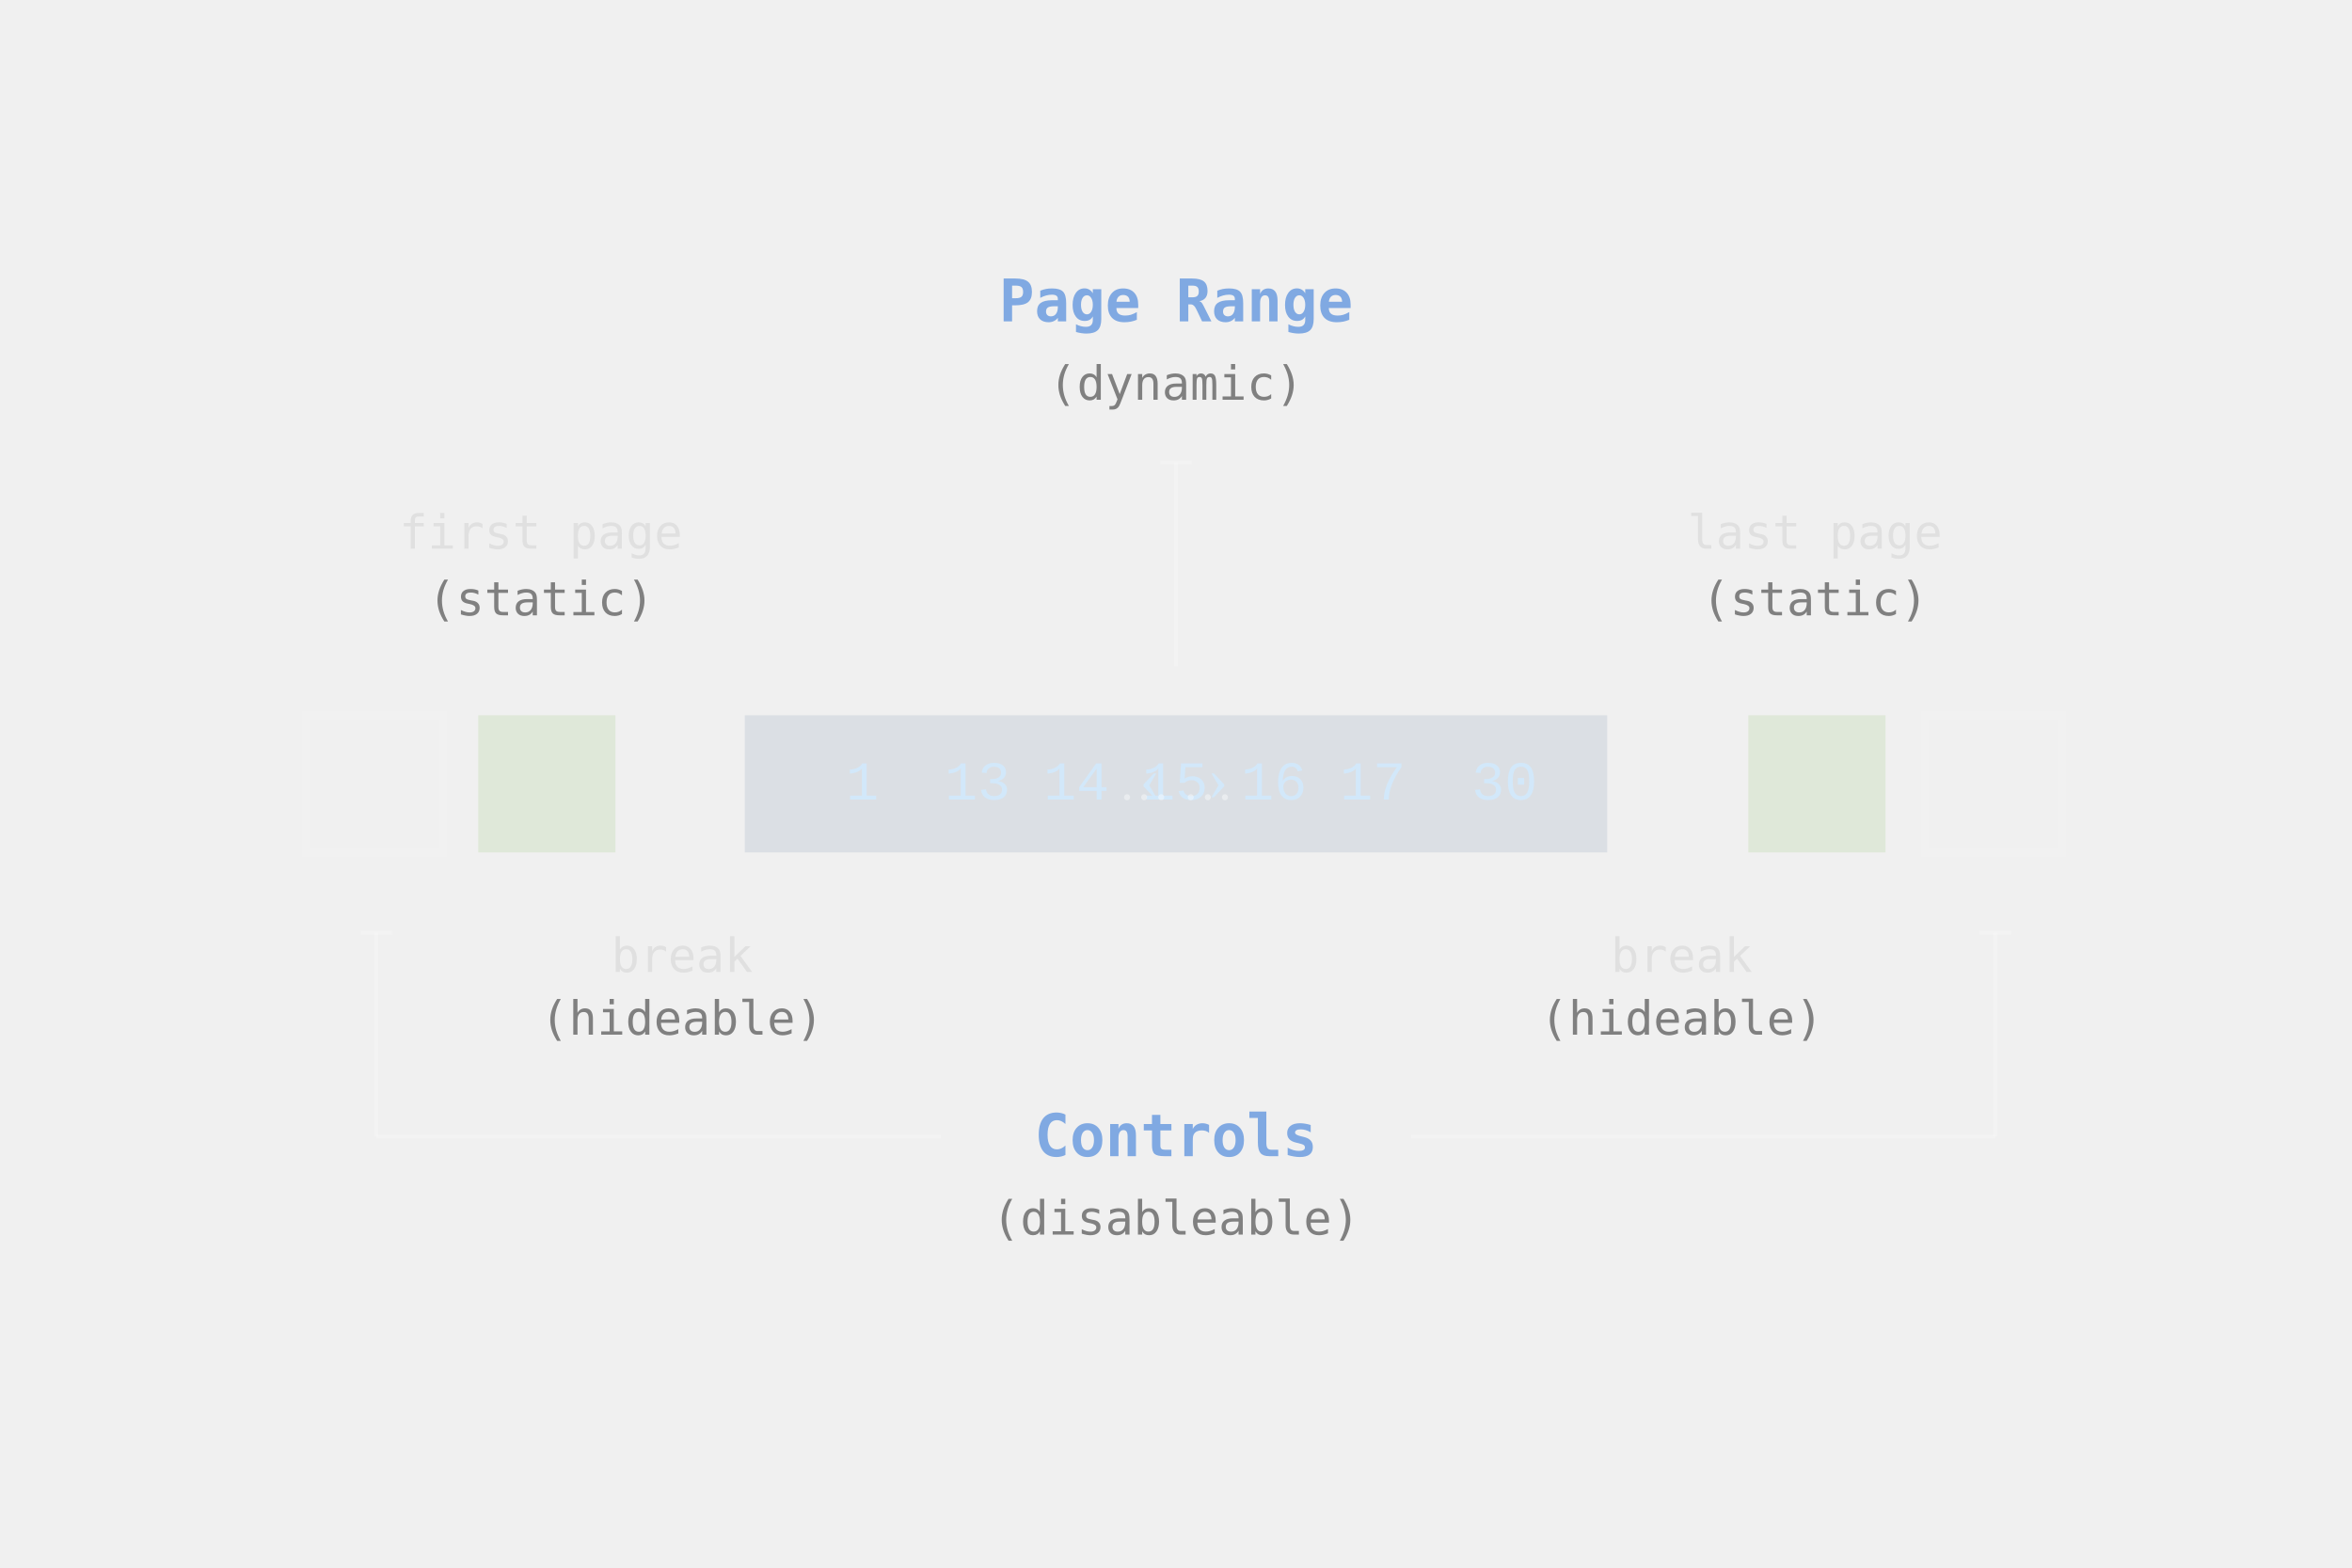
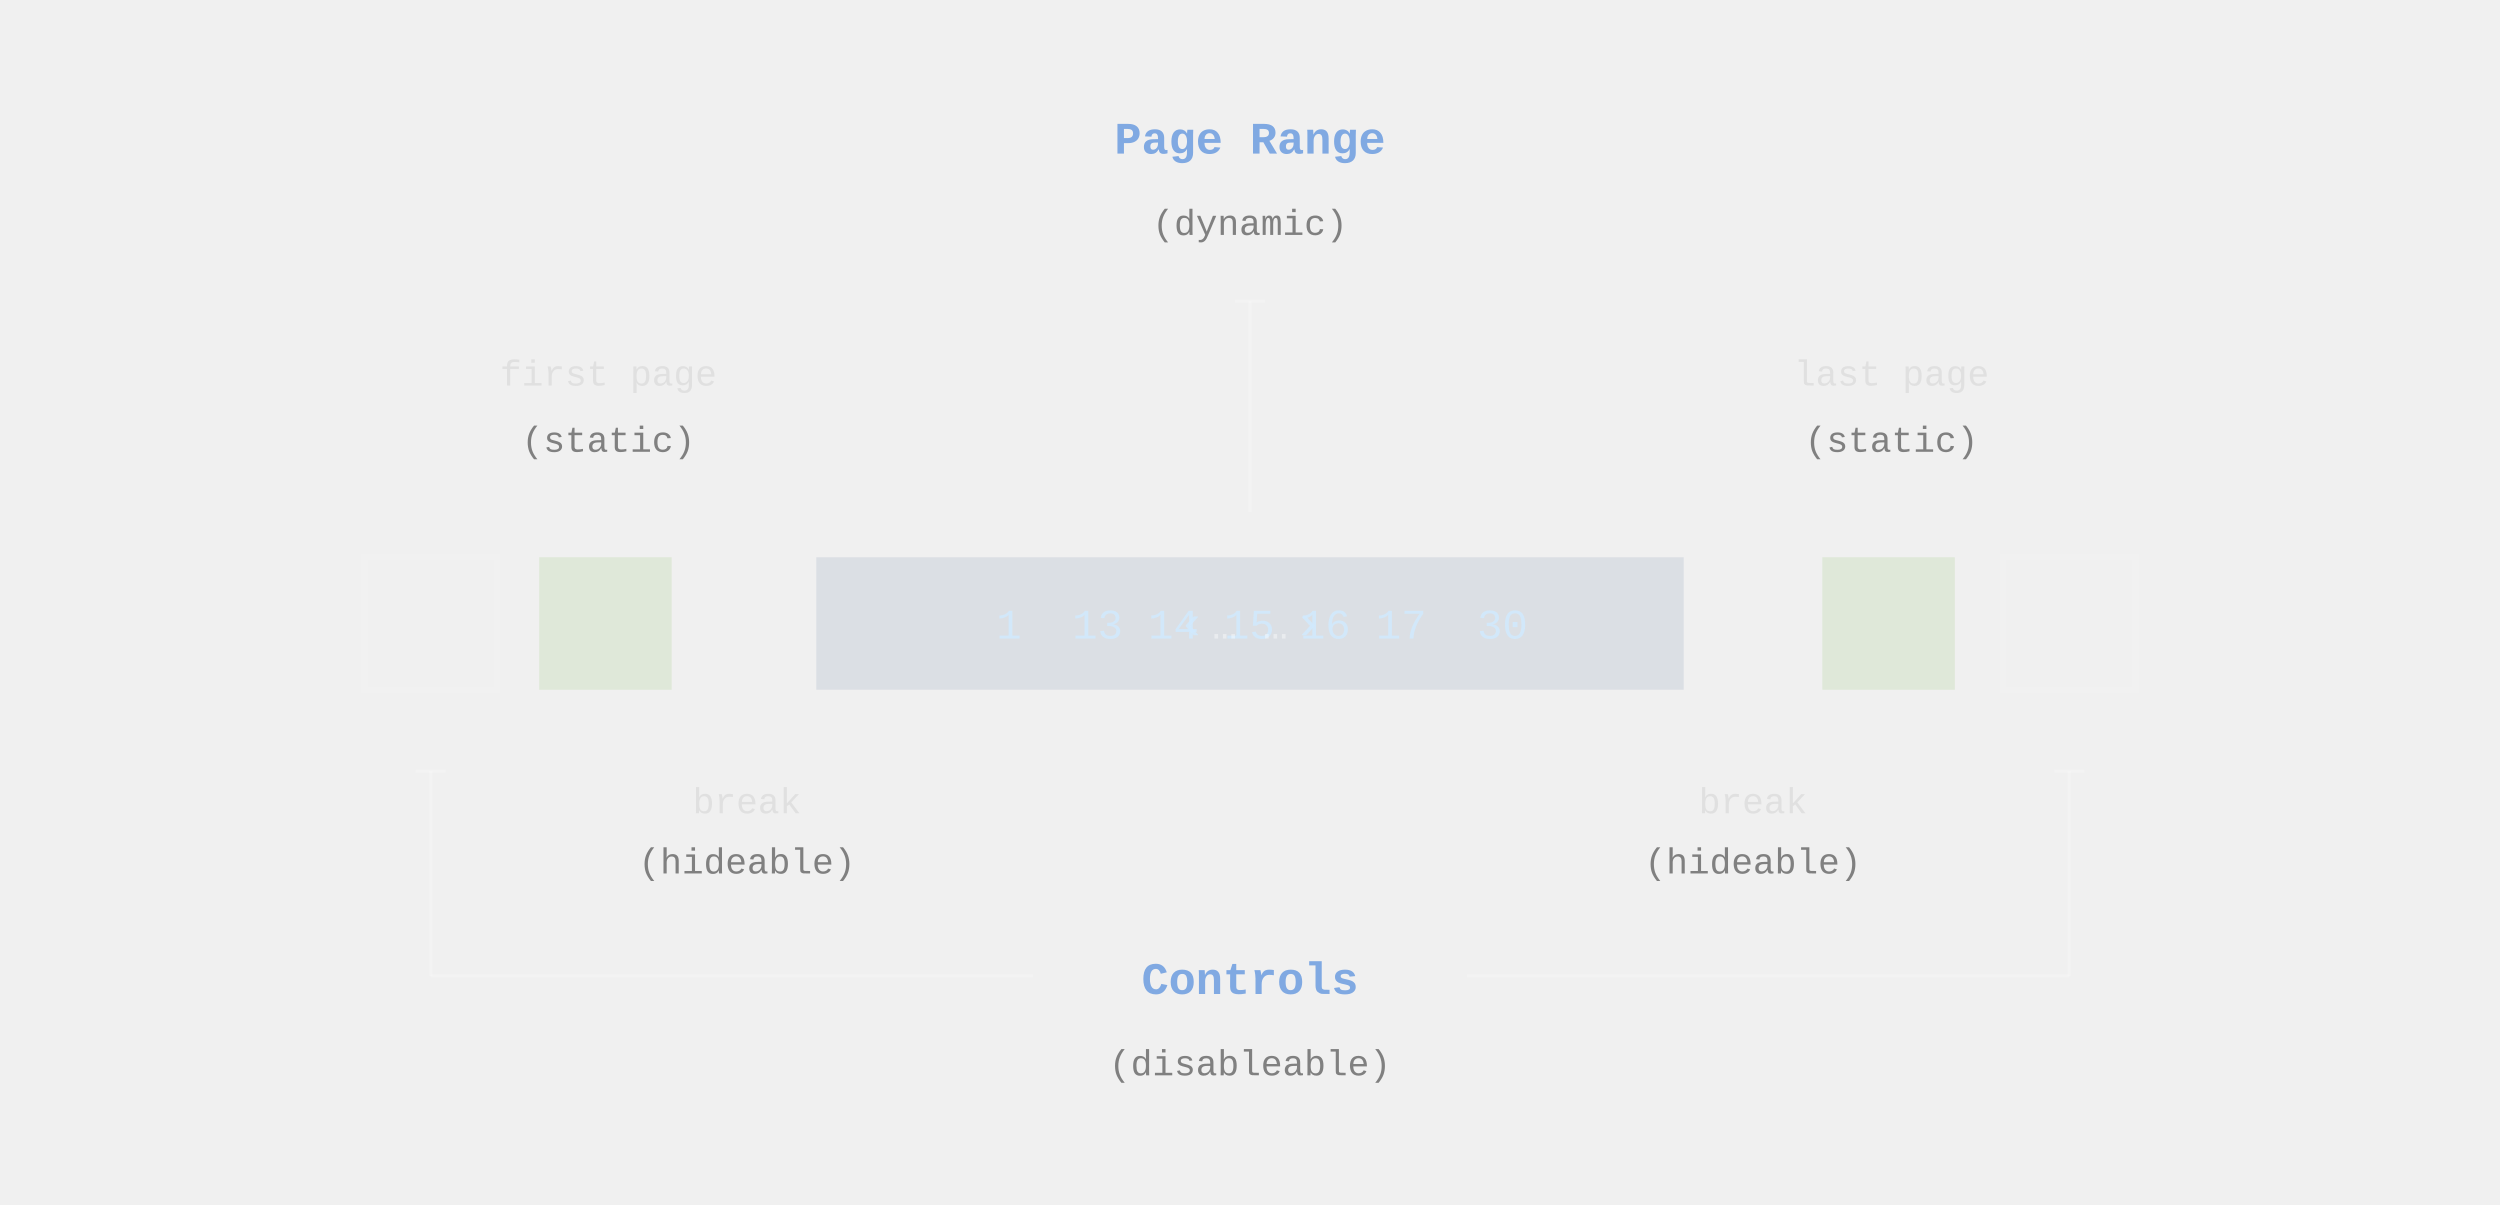
- <svg xmlns="http://www.w3.org/2000/svg" width="600" height="400" viewBox="0 0 600 400" version="1.1" xml:space="preserve" fill="none">
+ <svg xmlns="http://www.w3.org/2000/svg" width="830" height="400" viewBox="0 0 830 400" version="1.1" xml:space="preserve" fill="none">
  <style>
+   svg {
+     font-family: ui-monospace, SFMono-Regular, Menlo, Monaco, Consolas, "Liberation Mono", "Courier New", monospace;
+   }
  .link {
-     font-family: ui-monospace, SFMono-Regular, Menlo, Monaco, Consolas, "Liberation Mono", "Courier New", monospace;
    font-style: normal;
    font-weight: normal;
    font-size: 14px;
    text-align: center;
    text-anchor: middle;
    fill-opacity: 1;
    fill: #d0eaff;
    opacity: 0.8;
  }
  .sepr {
-     font-size: 13px;
+     font-size: 14px;
    fill: white;
    opacity: 0.4;
  }
  .descr {
-     font-family: monospace;
    font-weight: bold;
    fill: #80a9e2;
    font-size: 15px;
  }
  .hint {
-     font-family: monospace;
    fill: #808080;
    font-size: 12px;
  }
  .norm {
-     font-family: monospace;
    fill: #e0e0e0;
    font-size: 12px;
  }
  .controls {
    font-size: 16px;
    fill: #d0eaff;
    opacity: 0.8;
  }
  .box-range {
    fill: #22447b;
    opacity: 0.1;
  }
  .box-ctrls {
    stroke: white;
    stroke-width: 2;
    fill: none;
    opacity: 0.1;
  }
  .box-static {
    fill: #9cc97b;
    opacity: 0.2;
  }
  line {
    stroke-width: 1;
    stroke: white;
    opacity: 0.2;
  }
  </style>
-   <text xml:space="preserve" class="descr" x="300" y="82" text-anchor="middle">Page Range</text>
-   <text xml:space="preserve" class="hint" x="300" y="102" text-anchor="middle">(dynamic)</text>
-   <text xml:space="preserve" class="norm" x="138" y="140" text-anchor="middle">first page</text>
-   <text xml:space="preserve" class="hint" x="138" y="157" text-anchor="middle">(static)</text>
-   <text xml:space="preserve" class="norm" x="463" y="140" text-anchor="middle">last page</text>
-   <text xml:space="preserve" class="hint" x="463" y="157" text-anchor="middle">(static)</text>
-   <text xml:space="preserve" class="norm" x="174" y="248" text-anchor="middle">break</text>
-   <text xml:space="preserve" class="hint" x="174" y="264" text-anchor="middle">(hideable)</text>
-   <text xml:space="preserve" class="norm" x="429" y="248" text-anchor="middle">break</text>
-   <text xml:space="preserve" class="hint" x="429" y="264" text-anchor="middle">(hideable)</text>
-   <text xml:space="preserve" class="descr" x="300" y="295" text-anchor="middle">Controls</text>
-   <text xml:space="preserve" class="hint" x="300" y="315" text-anchor="middle">(disableable)</text>
-   <line x1="296" y1="118" x2="304" y2="118" />
-   <line x1="300" y1="118" x2="300" y2="170" />
-   <line x1="92" y1="238" x2="100" y2="238" />
-   <line x1="96" y1="238" x2="96" y2="290" />
-   <line x1="505" y1="238" x2="513" y2="238" />
-   <line x1="509" y1="238" x2="509" y2="290" />
-   <line x1="96" y1="290" x2="240" y2="290" />
-   <line x1="509" y1="290" x2="360" y2="290" />
-   <rect class="box-ctrls" width="35" height="35" x="78" y="182.5" />
-   <rect class="box-static" width="35" height="35" x="122" y="182.5" />
-   <rect class="box-range" width="220" height="35" x="190" y="182.5" />
-   <rect class="box-static" width="35" height="35" x="446" y="182.5" />
-   <rect class="box-ctrls" width="35" height="35" x="491" y="182.5" />
-   <text xml:space="preserve" class="link" x="304" y="204" text-anchor="middle" word-spacing="20">1  13 14 15 16 17  30</text>
-   <text xml:space="preserve" class="sepr" x="300" y="204" text-anchor="middle" word-spacing="238">… …</text>
-   <text xml:space="preserve" class="controls" x="302" y="204" text-anchor="middle" word-spacing="132">‹   ›</text>
+   <text xml:space="preserve" class="descr" x="415" y="51" text-anchor="middle">Page Range</text>
+   <text xml:space="preserve" class="hint" x="415" y="78" text-anchor="middle">(dynamic)</text>
+   <text xml:space="preserve" class="norm" x="202" y="128" text-anchor="middle">first page</text>
+   <text xml:space="preserve" class="hint" x="202" y="150" text-anchor="middle">(static)</text>
+   <text xml:space="preserve" class="norm" x="628" y="128" text-anchor="middle">last page</text>
+   <text xml:space="preserve" class="hint" x="628" y="150" text-anchor="middle">(static)</text>
+   <text xml:space="preserve" class="norm" x="248" y="270" text-anchor="middle">break</text>
+   <text xml:space="preserve" class="hint" x="248" y="290" text-anchor="middle">(hideable)</text>
+   <text xml:space="preserve" class="norm" x="582" y="270" text-anchor="middle">break</text>
+   <text xml:space="preserve" class="hint" x="582" y="290" text-anchor="middle">(hideable)</text>
+   <text xml:space="preserve" class="descr" x="415" y="330" text-anchor="middle">Controls</text>
+   <text xml:space="preserve" class="hint" x="415" y="357" text-anchor="middle">(disableable)</text>
+   <line x1="410" y1="100" x2="420" y2="100" />
+   <line x1="415" y1="100" x2="415" y2="170" />
+   <line x1="138" y1="256" x2="148" y2="256" />
+   <line x1="143" y1="256" x2="143" y2="324" />
+   <line x1="143" y1="324" x2="343" y2="324" />
+   <line x1="682" y1="256" x2="692" y2="256" />
+   <line x1="687" y1="256" x2="687" y2="324" />
+   <line x1="687" y1="324" x2="487" y2="324" />
+   <rect class="box-ctrls" width="44" height="44" x="121" y="185" />
+   <rect class="box-static" width="44" height="44" x="179" y="185" />
+   <rect class="box-range" width="288" height="44" x="271" y="185" />
+   <rect class="box-static" width="44" height="44" x="605" y="185" />
+   <rect class="box-ctrls" width="44" height="44" x="665" y="185" />
+   <text xml:space="preserve" class="link" x="419" y="212" text-anchor="middle" word-spacing="32.6">1  13 14 15 16 17  30</text>
+   <text xml:space="preserve" class="sepr" x="415" y="212" text-anchor="middle" word-spacing="320">… …</text>
+   <text xml:space="preserve" class="controls" x="415" y="212" text-anchor="middle" word-spacing="169">‹   ›</text>
</svg>
